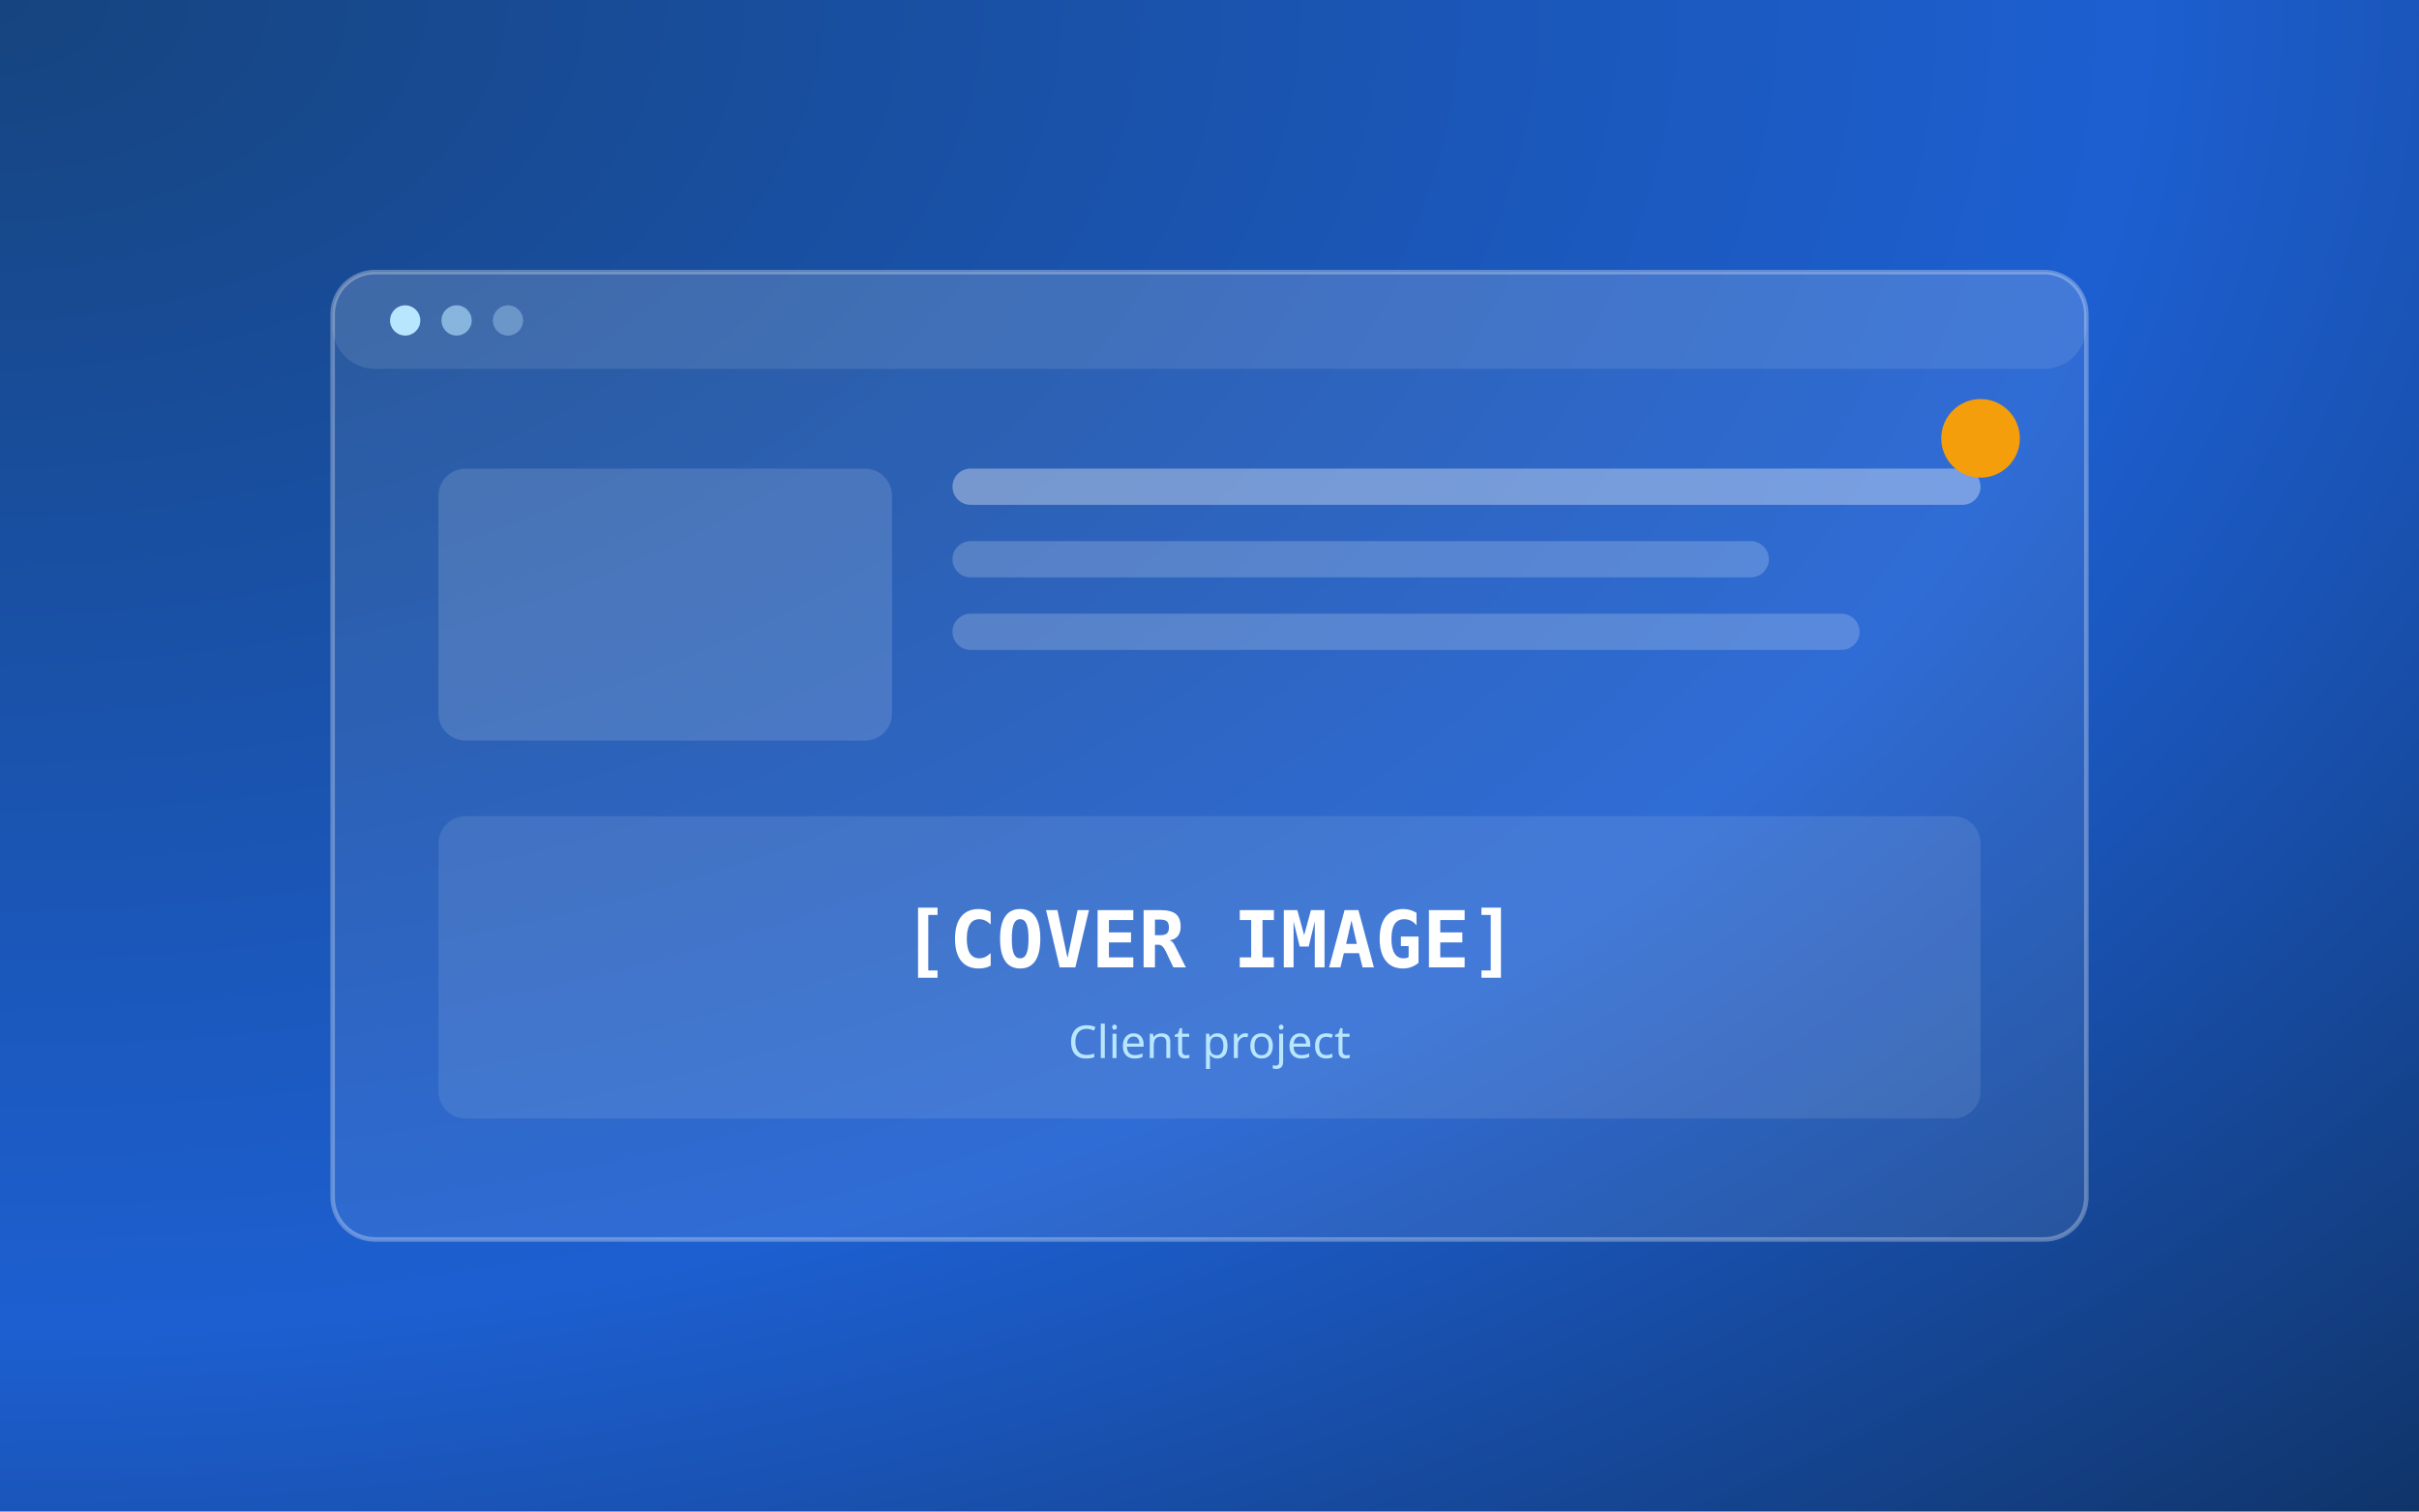
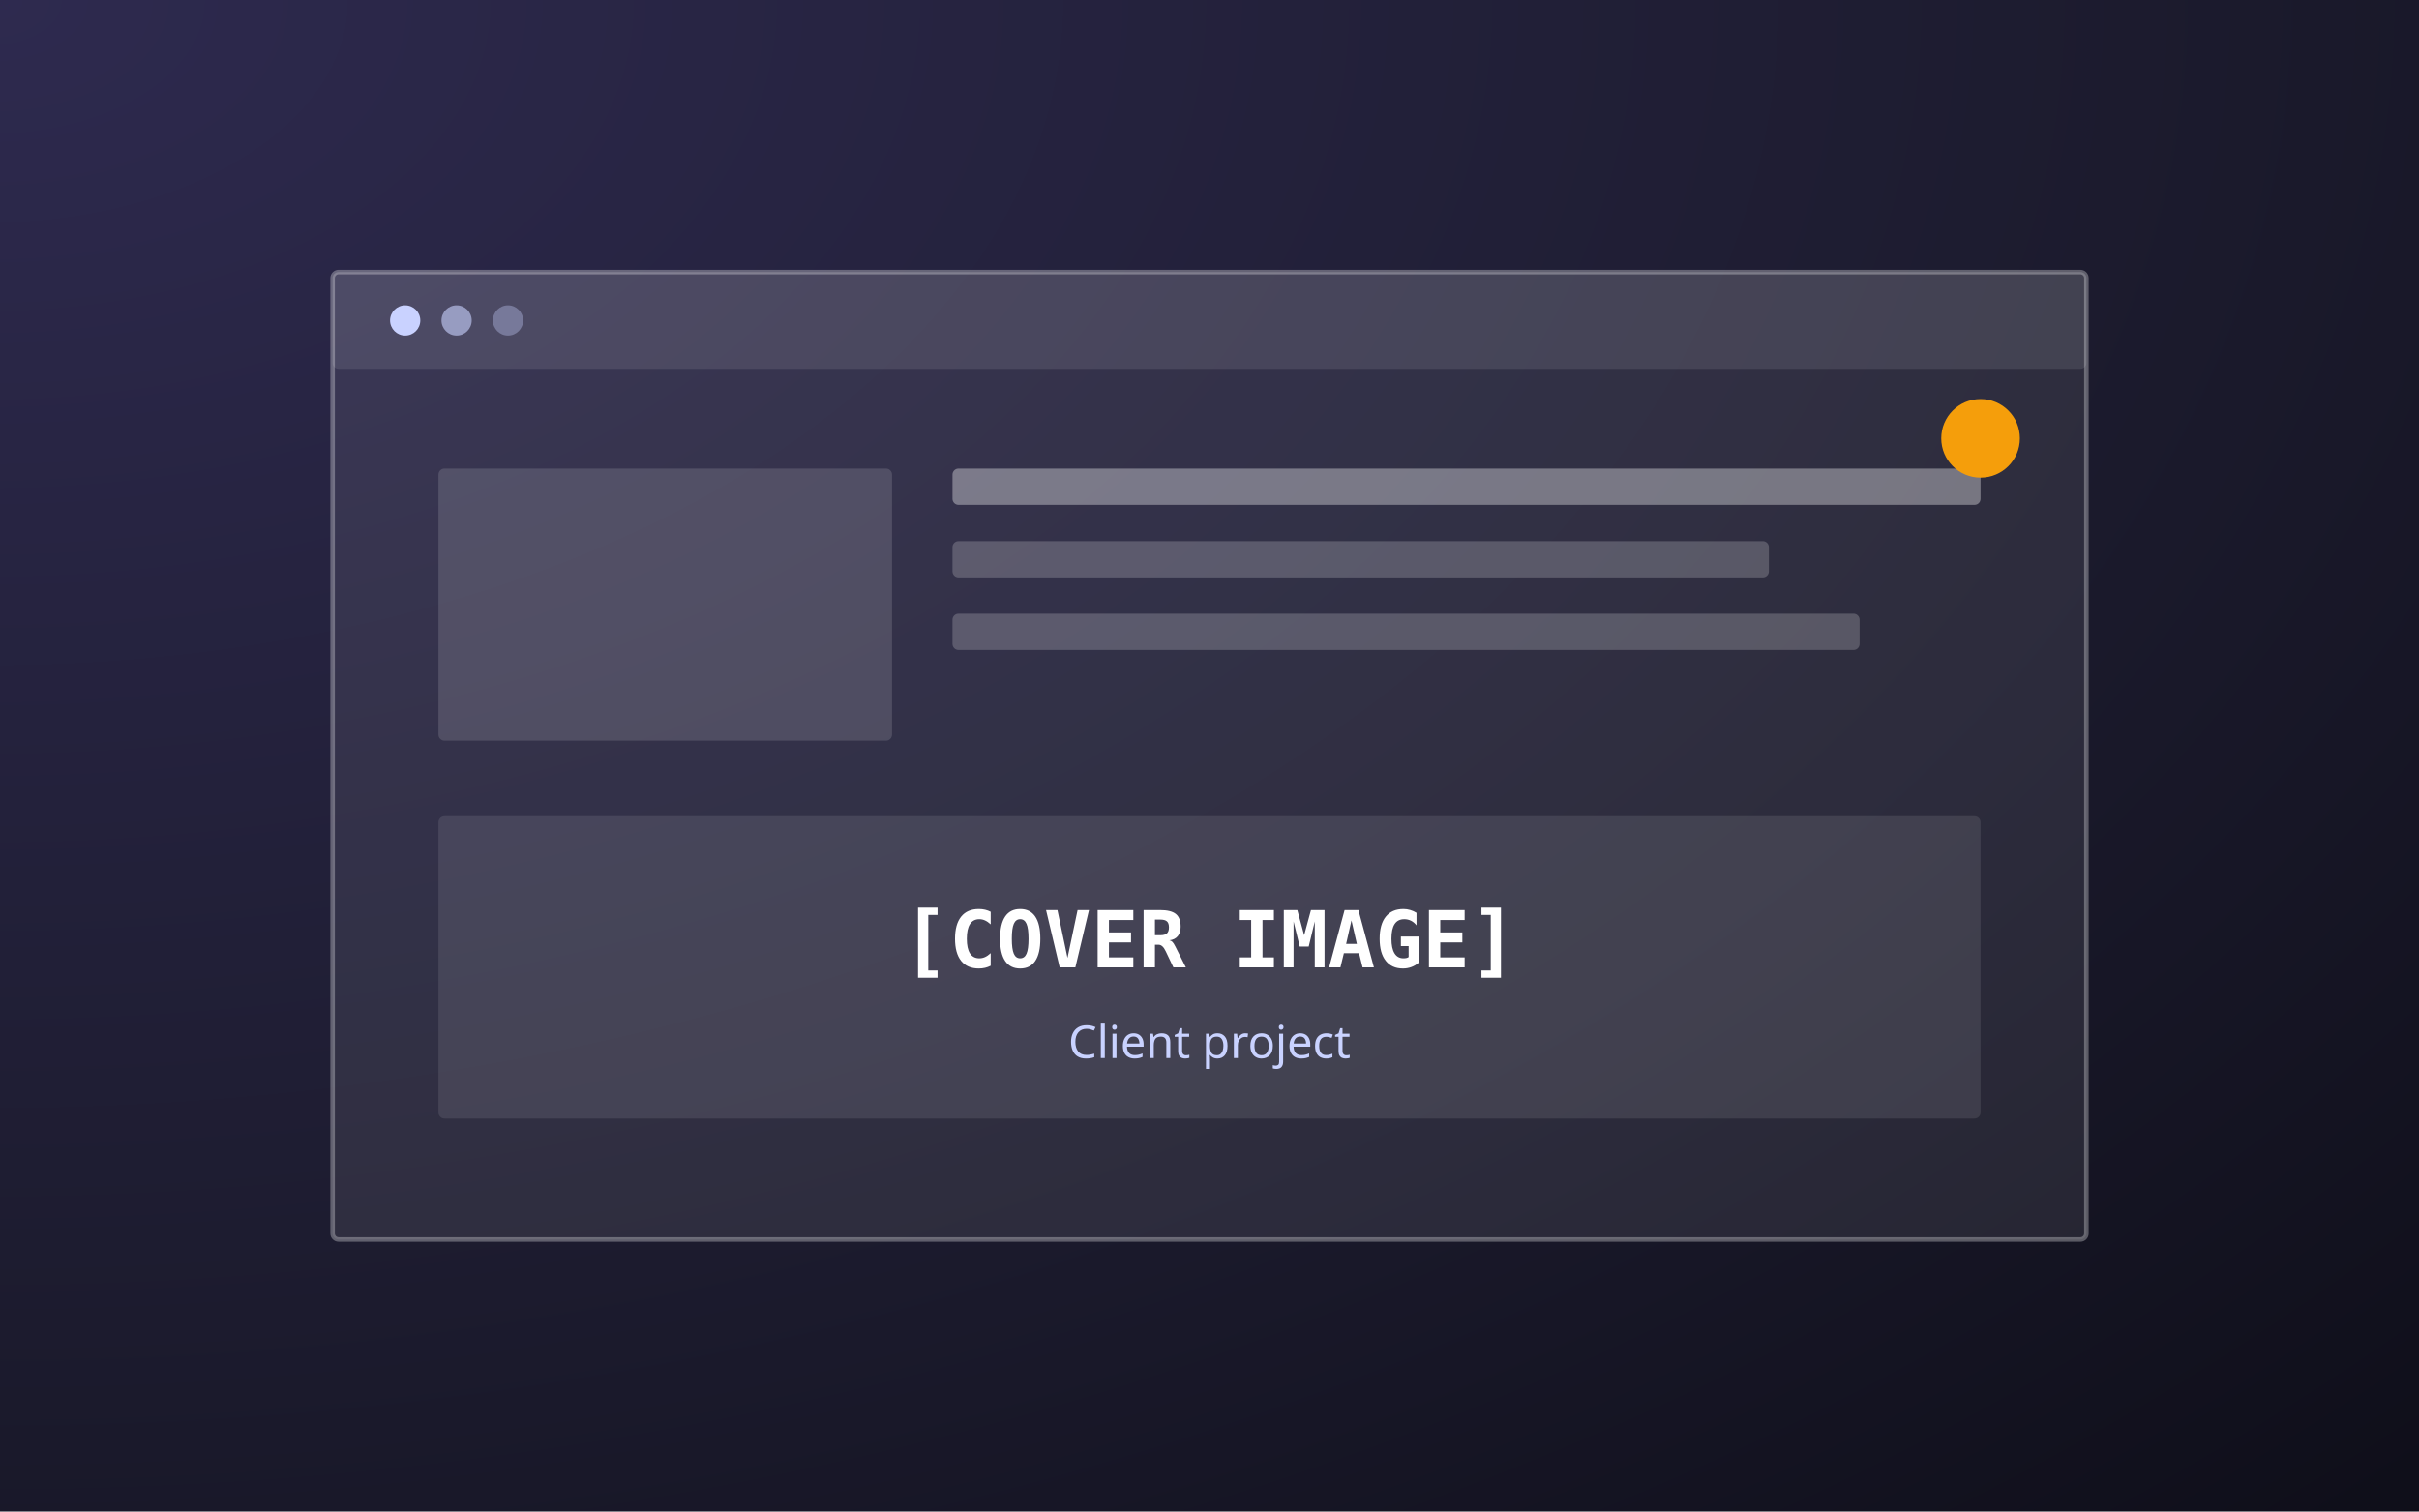
<svg xmlns="http://www.w3.org/2000/svg" width="1600" height="1000" fill="none" viewBox="0 0 1600 1000">
  <defs>
    <radialGradient id="g" cx="0" cy="0" r="1.6" gradientUnits="objectBoundingBox">
-       <stop offset="0" stop-color="#16447f" />
-       <stop offset=".55" stop-color="#1d5fd1" />
-       <stop offset="1" stop-color="#0b2545" />
+       <stop offset="0" stop-color="#2e2a4f" />
+       <stop offset=".55" stop-color="#1c1b2e" />
+       <stop offset="1" stop-color="#0a0a12" />
    </radialGradient>
  </defs>
  <path fill="url(#g)" d="M0 0h1600v1000H0z" />
-   <rect width="1160" height="640" x="220" y="180" fill="#fff" fill-opacity=".08" stroke="#fff" stroke-opacity=".3" stroke-width="3" rx="28" />
-   <rect width="1160" height="64" x="220" y="180" fill="#fff" fill-opacity=".1" rx="28" />
-   <circle cx="268" cy="212" r="10" fill="#b9e6ff" />
-   <circle cx="302" cy="212" r="10" fill="#b9e6ff" fill-opacity=".6" />
-   <circle cx="336" cy="212" r="10" fill="#b9e6ff" fill-opacity=".35" />
-   <rect width="300" height="180" x="290" y="310" fill="#fff" fill-opacity=".14" rx="18" />
-   <rect width="680" height="24" x="630" y="310" fill="#fff" fill-opacity=".35" rx="12" />
-   <rect width="540" height="24" x="630" y="358" fill="#fff" fill-opacity=".2" rx="12" />
-   <rect width="600" height="24" x="630" y="406" fill="#fff" fill-opacity=".2" rx="12" />
-   <rect width="1020" height="200" x="290" y="540" fill="#fff" fill-opacity=".1" rx="18" />
+   <rect width="1160" height="640" x="220" y="180" fill="#fff" fill-opacity=".08" stroke="#fff" stroke-opacity=".3" stroke-width="3" rx="4" />
+   <rect width="1160" height="64" x="220" y="180" fill="#fff" fill-opacity=".1" rx="4" />
+   <circle cx="268" cy="212" r="10" fill="#c9d2ff" />
+   <circle cx="302" cy="212" r="10" fill="#c9d2ff" fill-opacity=".6" />
+   <circle cx="336" cy="212" r="10" fill="#c9d2ff" fill-opacity=".35" />
+   <rect width="300" height="180" x="290" y="310" fill="#fff" fill-opacity=".14" rx="4" />
+   <rect width="680" height="24" x="630" y="310" fill="#fff" fill-opacity=".35" rx="4" />
+   <rect width="540" height="24" x="630" y="358" fill="#fff" fill-opacity=".2" rx="4" />
+   <rect width="600" height="24" x="630" y="406" fill="#fff" fill-opacity=".2" rx="4" />
+   <rect width="1020" height="200" x="290" y="540" fill="#fff" fill-opacity=".1" rx="4" />
  <circle cx="1310" cy="290" r="26" fill="#f59e0b" />
  <text x="800" y="640" fill="#fff" font-family="ui-monospace, monospace" font-size="52" font-weight="700" text-anchor="middle">[COVER IMAGE]</text>
-   <text x="800" y="700" fill="#b9e6ff" font-family="ui-sans-serif, system-ui, sans-serif" font-size="30" text-anchor="middle">Client project</text>
+   <text x="800" y="700" fill="#c9d2ff" font-family="ui-sans-serif, system-ui, sans-serif" font-size="30" text-anchor="middle">Client project</text>
</svg>
